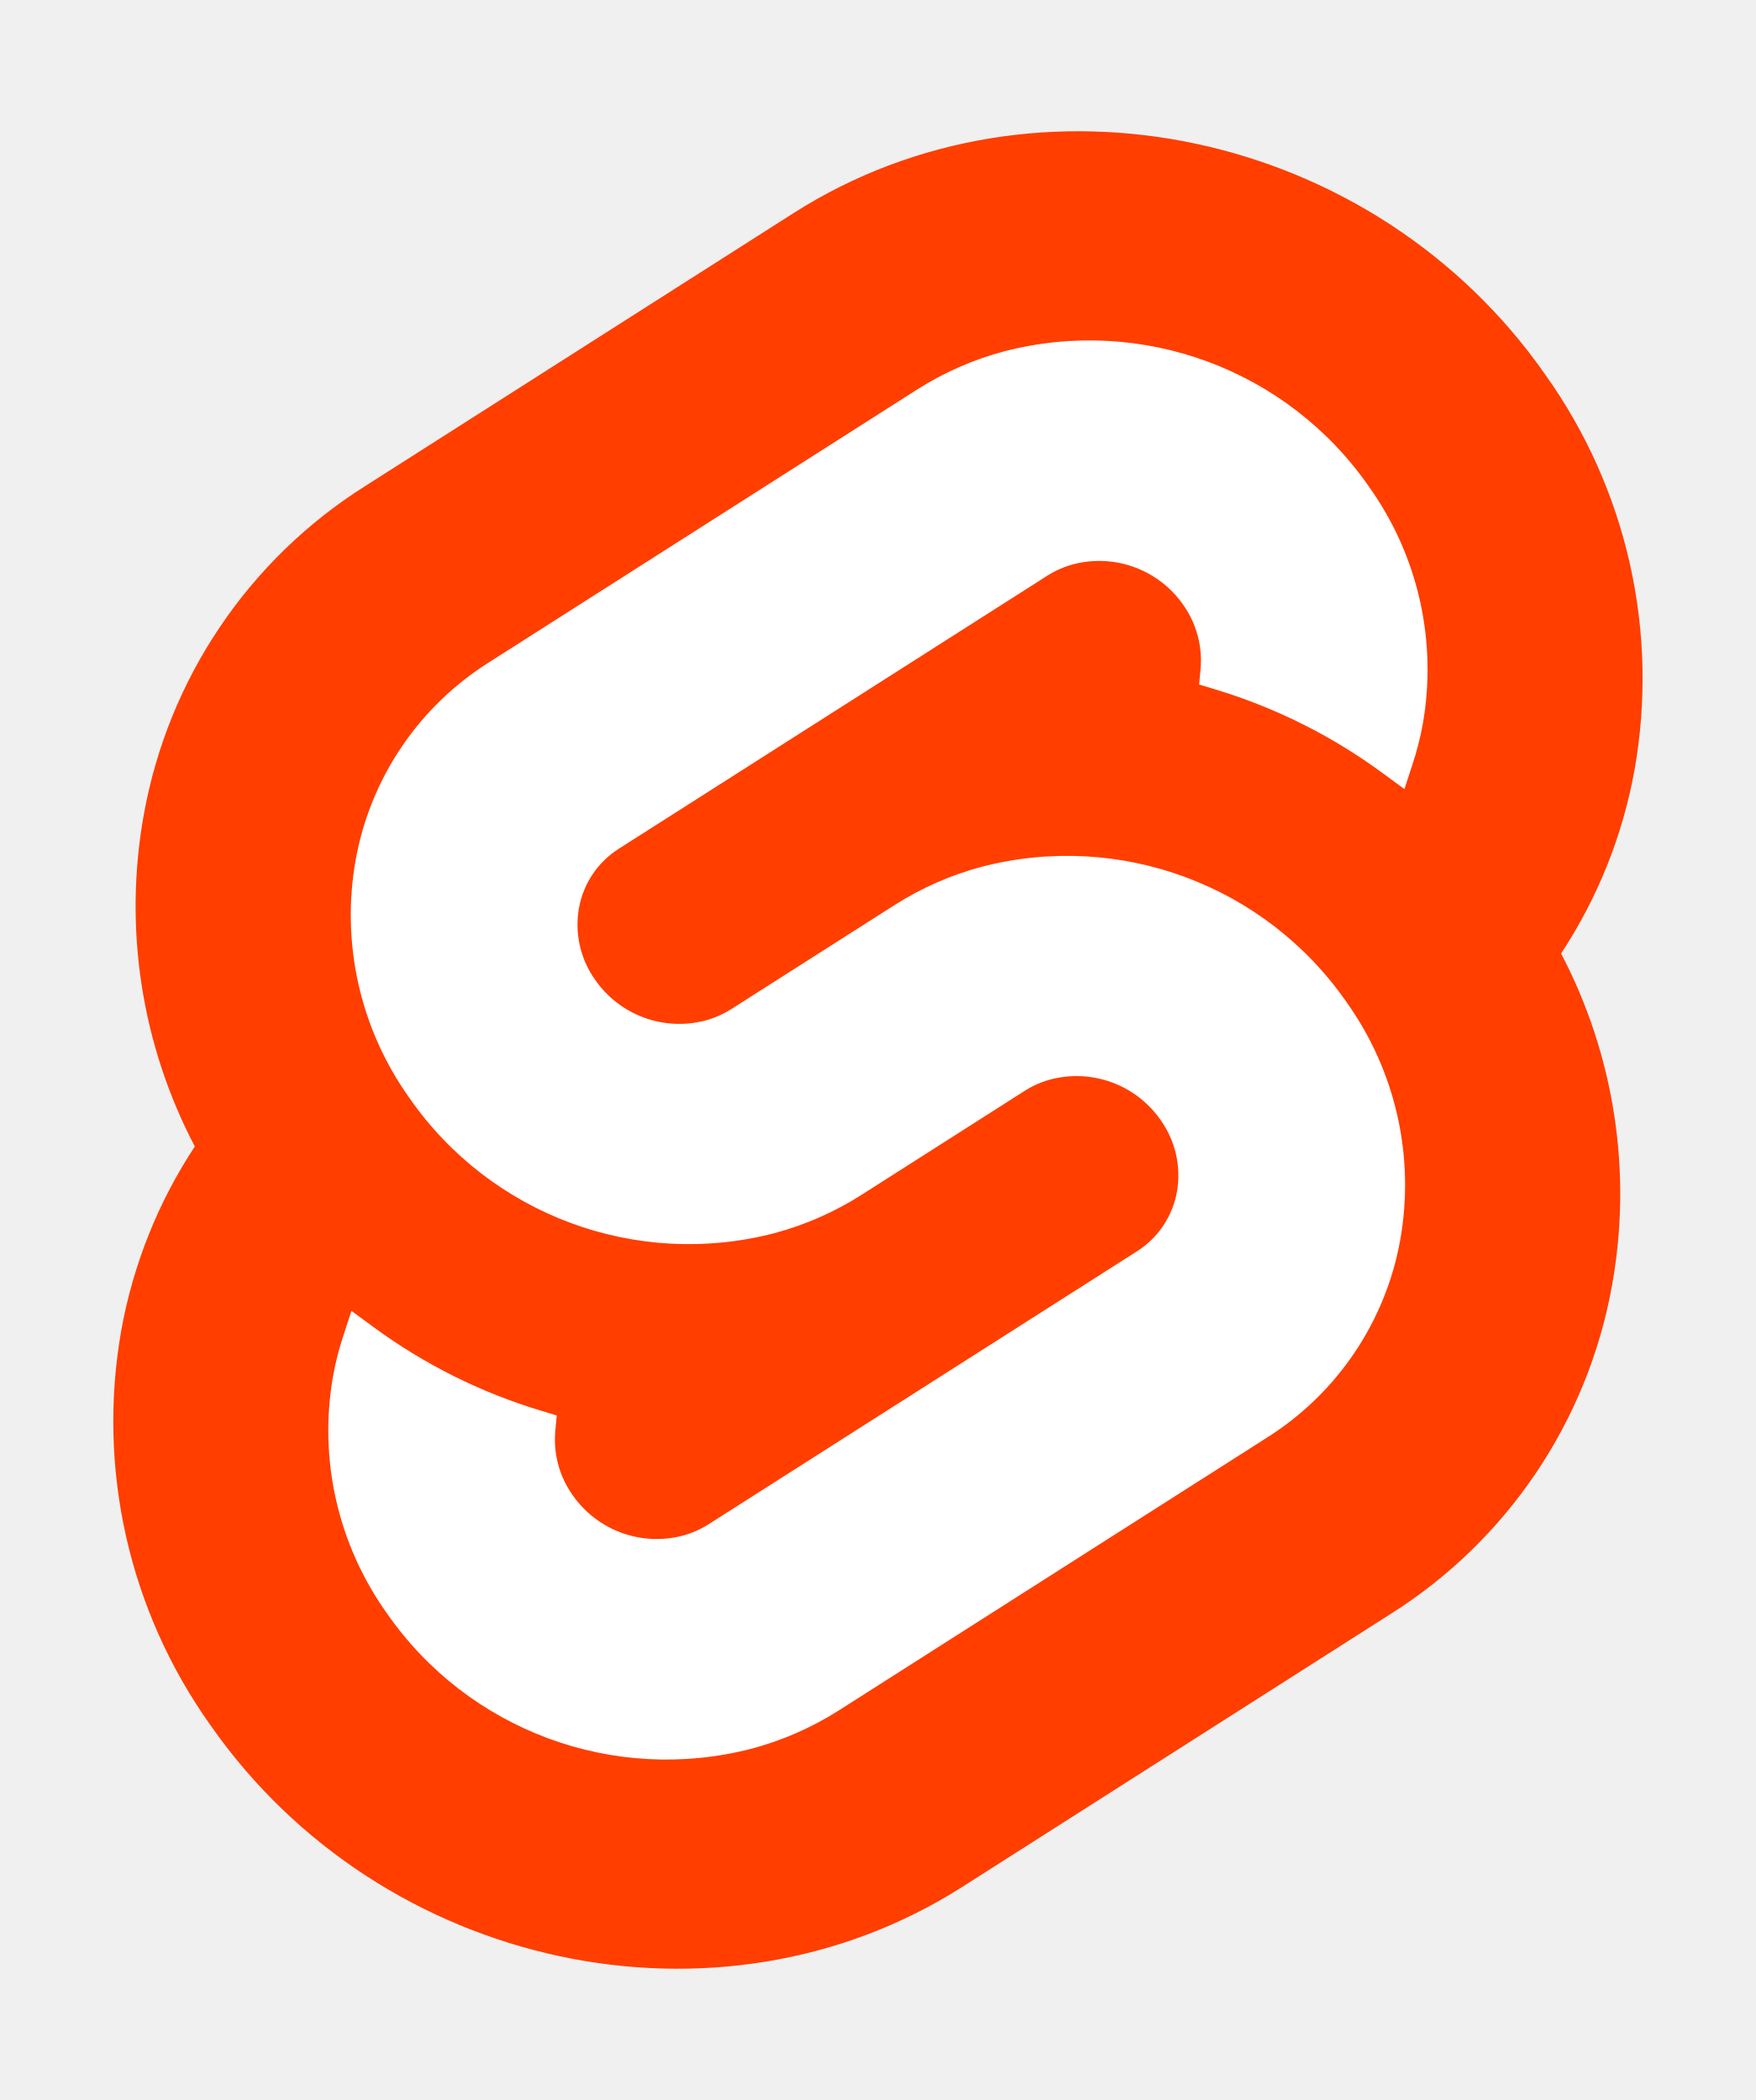
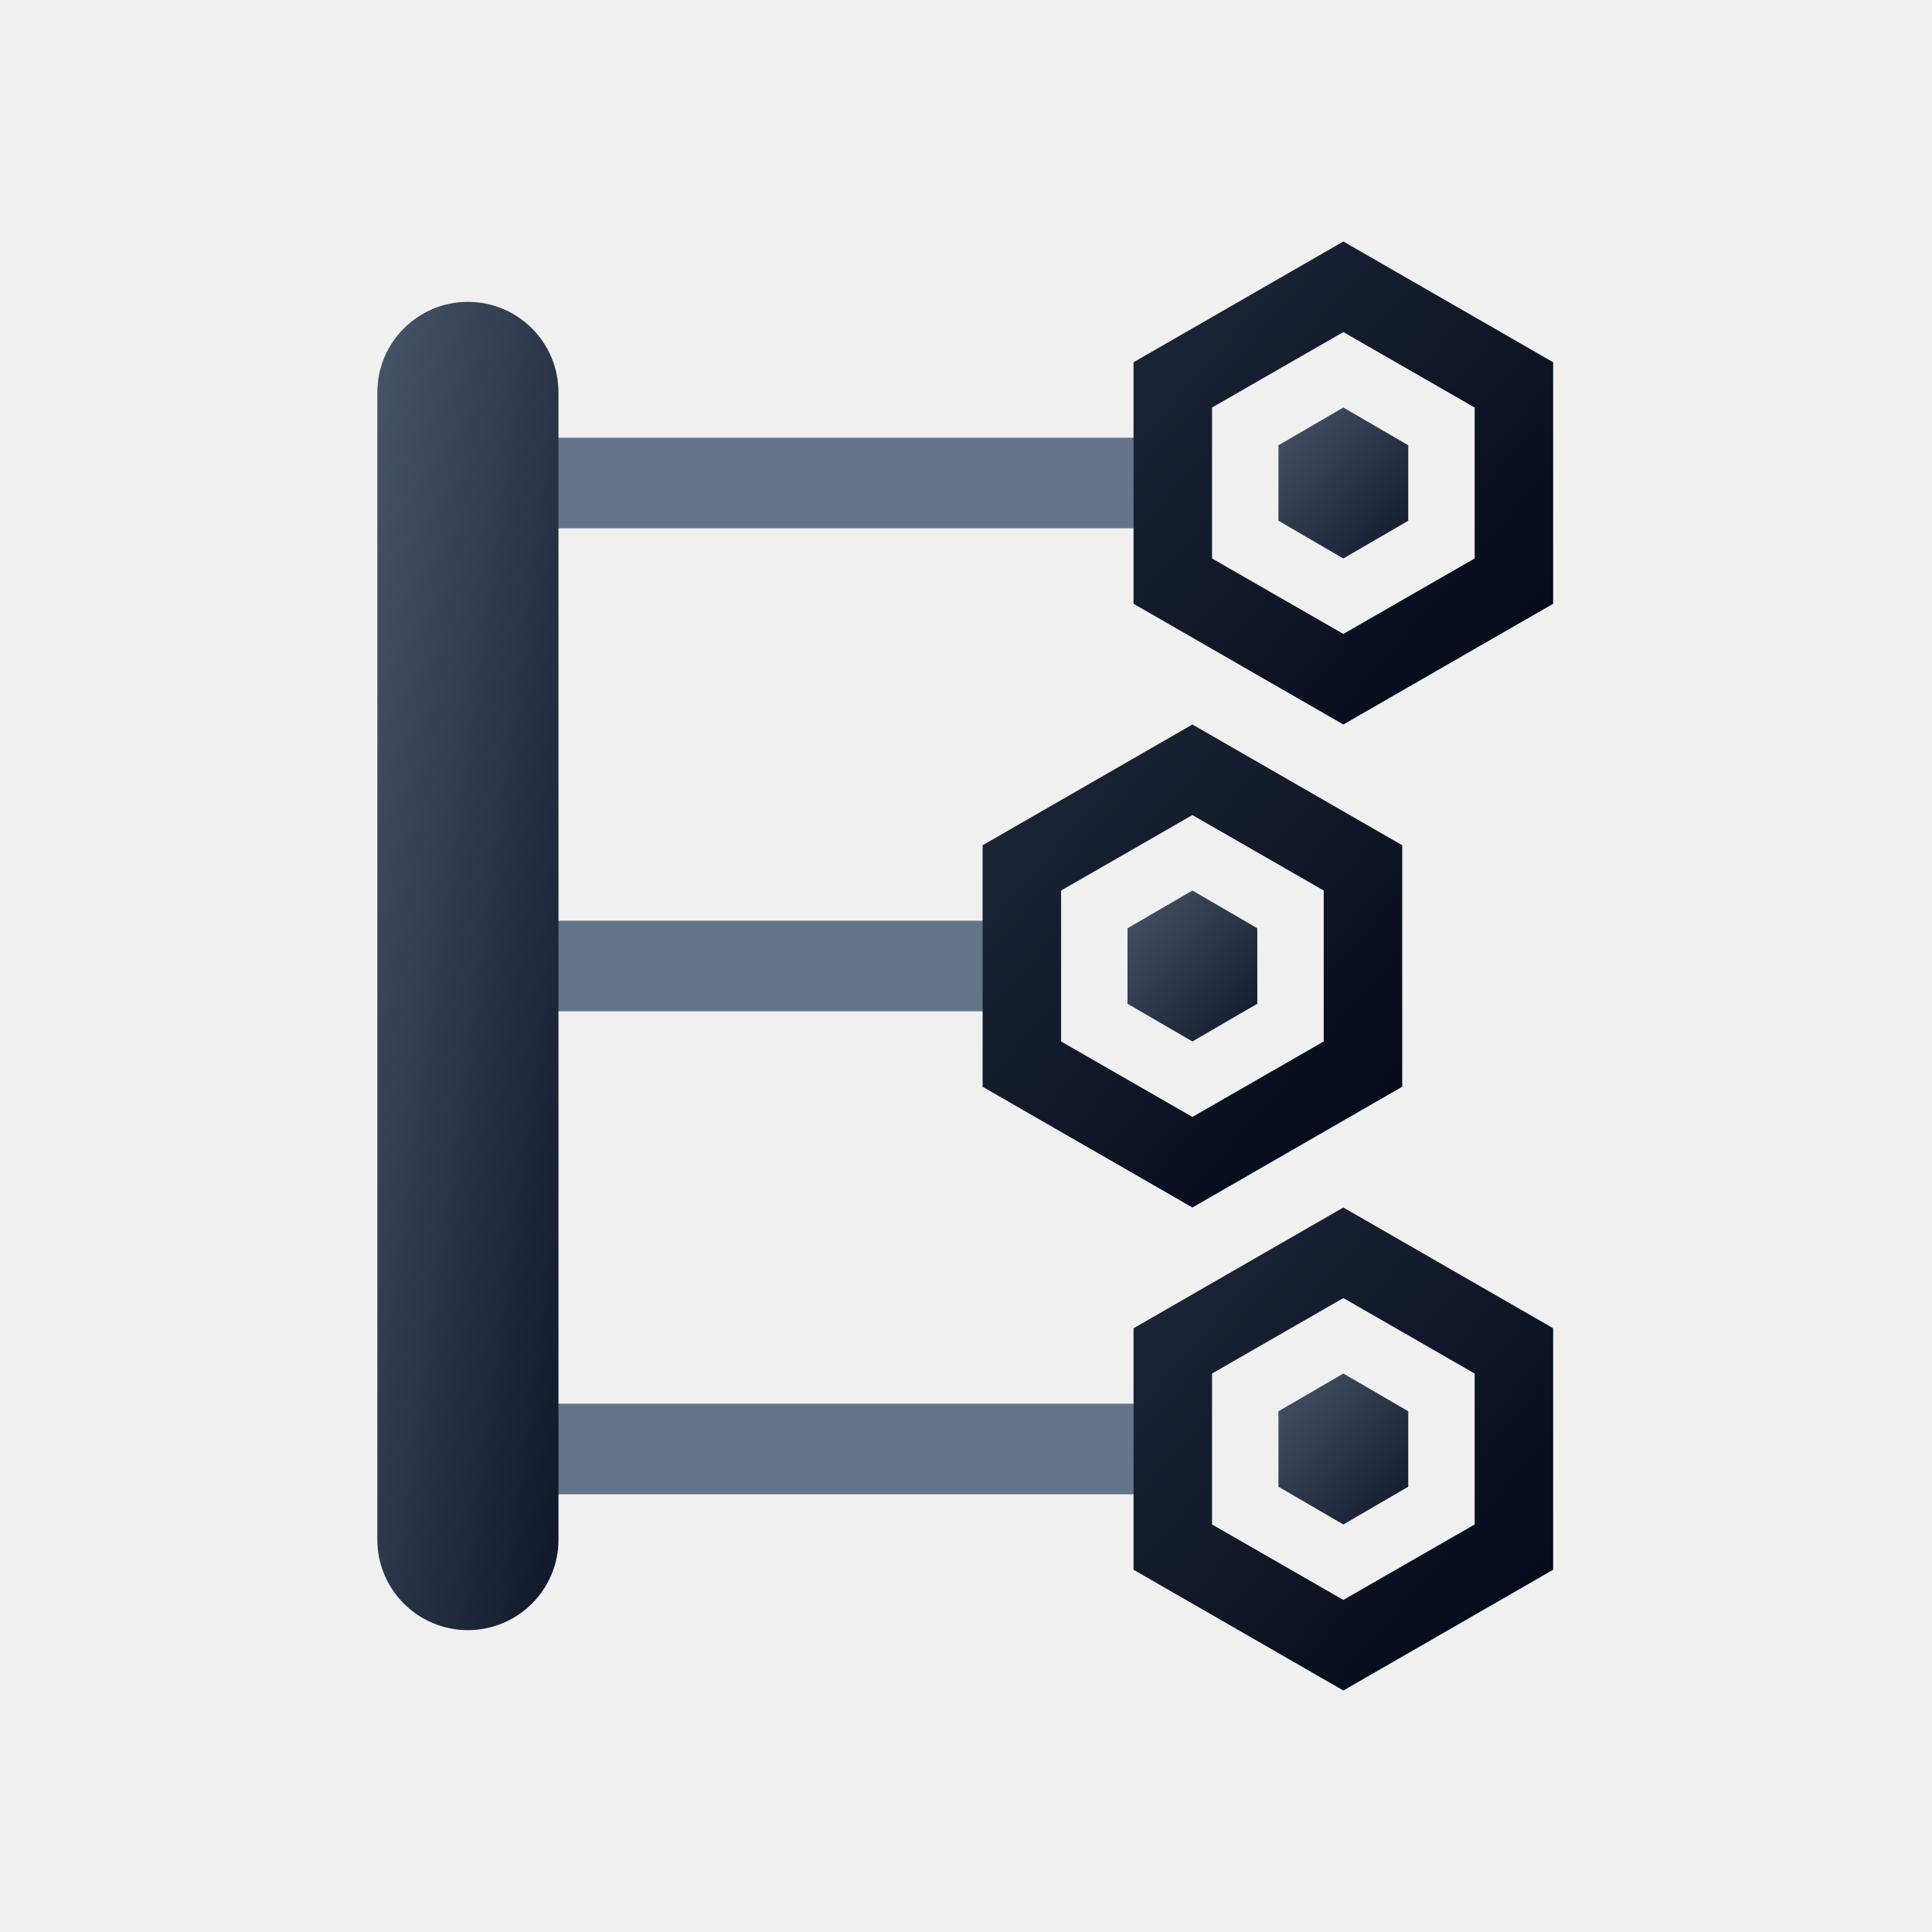
- <svg xmlns="http://www.w3.org/2000/svg" width="107" height="128" viewBox="0 0 107 128">
-   <path d="M94.157 22.819c-10.4-14.885-30.94-19.297-45.792-9.835L22.282 29.608A29.92 29.92 0 0 0 8.764 49.65a31.5 31.5 0 0 0 3.108 20.231 30 30 0 0 0-4.477 11.183 31.9 31.9 0 0 0 5.448 24.116c10.402 14.887 30.942 19.297 45.791 9.835l26.083-16.624A29.92 29.92 0 0 0 98.235 78.35a31.53 31.53 0 0 0-3.105-20.232 30 30 0 0 0 4.474-11.182 31.88 31.88 0 0 0-5.447-24.116" style="fill:#ff3e00" />
-   <path d="M45.817 106.582a20.72 20.72 0 0 1-22.237-8.243 19.17 19.17 0 0 1-3.277-14.503 18 18 0 0 1 .624-2.435l.49-1.498 1.337.981a33.6 33.6 0 0 0 10.203 5.098l.97.294-.09.968a5.85 5.85 0 0 0 1.052 3.878 6.24 6.24 0 0 0 6.695 2.485 5.8 5.8 0 0 0 1.603-.704L69.27 76.28a5.43 5.43 0 0 0 2.45-3.631 5.8 5.8 0 0 0-.987-4.371 6.24 6.24 0 0 0-6.698-2.487 5.7 5.7 0 0 0-1.6.704l-9.953 6.345a19 19 0 0 1-5.296 2.326 20.72 20.72 0 0 1-22.237-8.243 19.17 19.17 0 0 1-3.277-14.502 17.99 17.99 0 0 1 8.13-12.052l26.081-16.623a19 19 0 0 1 5.3-2.329 20.72 20.72 0 0 1 22.237 8.243 19.17 19.17 0 0 1 3.277 14.503 18 18 0 0 1-.624 2.435l-.49 1.498-1.337-.98a33.6 33.6 0 0 0-10.203-5.1l-.97-.294.09-.968a5.86 5.86 0 0 0-1.052-3.878 6.24 6.24 0 0 0-6.696-2.485 5.8 5.8 0 0 0-1.602.704L37.73 51.72a5.42 5.42 0 0 0-2.449 3.63 5.79 5.79 0 0 0 .986 4.372 6.24 6.24 0 0 0 6.698 2.486 5.8 5.8 0 0 0 1.602-.704l9.952-6.342a19 19 0 0 1 5.295-2.328 20.72 20.72 0 0 1 22.237 8.242 19.17 19.17 0 0 1 3.277 14.503 18 18 0 0 1-8.13 12.053l-26.081 16.622a19 19 0 0 1-5.3 2.328" style="fill:#fff" />
+ <svg xmlns="http://www.w3.org/2000/svg" viewBox="0 0 128 128" width="100%" height="100%">
+   <defs>
+     <linearGradient id="spine-light" x1="0%" y1="0%" x2="100%" y2="100%">
+       <stop offset="0%" stop-color="#475569" />
+       <stop offset="100%" stop-color="#0f172a" />
+     </linearGradient>
+     <linearGradient id="node-light" x1="0%" y1="0%" x2="100%" y2="100%">
+       <stop offset="0%" stop-color="#1e293b" />
+       <stop offset="100%" stop-color="#020617" />
+     </linearGradient>
+     <linearGradient id="spine-dark" x1="0%" y1="0%" x2="100%" y2="100%">
+       <stop offset="0%" stop-color="#ffffff" />
+       <stop offset="100%" stop-color="#94a3b8" />
+     </linearGradient>
+     <linearGradient id="node-dark" x1="0%" y1="0%" x2="100%" y2="100%">
+       <stop offset="0%" stop-color="#f1f5f9" />
+       <stop offset="100%" stop-color="#64748b" />
+     </linearGradient>
+     <g id="agent-node">
+       <path class="node-ring" fill-rule="evenodd" d="M 0,-16 L 13.9,-8 L 13.9,8 L 0,16 L -13.9,8 L -13.9,-8 Z M 0,-10 L -8.7,-5 L -8.7,5 L 0,10 L 8.7,5 L 8.7,-5 Z" />
+       <polygon class="node-core" points="0,-5 4.3,-2.5 4.3,2.5 0,5 -4.3,2.5 -4.3,-2.5" />
+     </g>
+   </defs>
+   <style>
+     /* Default (Light Mode Theme) */
+     .spine {
+       fill: url(#spine-light);
+     }
+     .bar {
+       stroke: #64748b;
+       stroke-width: 6;
+       stroke-linecap: round;
+       fill: none;
+     }
+     .node-ring {
+       fill: url(#node-light);
+     }
+     .node-core {
+       fill: url(#spine-light);
+     }
+ 
+     /* Dark Mode Theme Overrides */
+     @media (prefers-color-scheme: dark) {
+       .spine {
+         fill: url(#spine-dark);
+       }
+       .bar {
+         stroke: #475569;
+       }
+       .node-ring {
+         fill: url(#node-dark);
+       }
+       .node-core {
+         fill: url(#spine-dark);
+       }
+     }
+   </style>
+   <line class="bar" x1="31" y1="32" x2="76" y2="32" />
+   <line class="bar" x1="31" y1="64" x2="66" y2="64" />
+   <line class="bar" x1="31" y1="96" x2="76" y2="96" />
+   <rect class="spine" x="25" y="20" width="12" height="88" rx="6" />
+   <use href="#agent-node" x="89" y="32" />
+   <use href="#agent-node" x="79" y="64" />
+   <use href="#agent-node" x="89" y="96" />
</svg>
